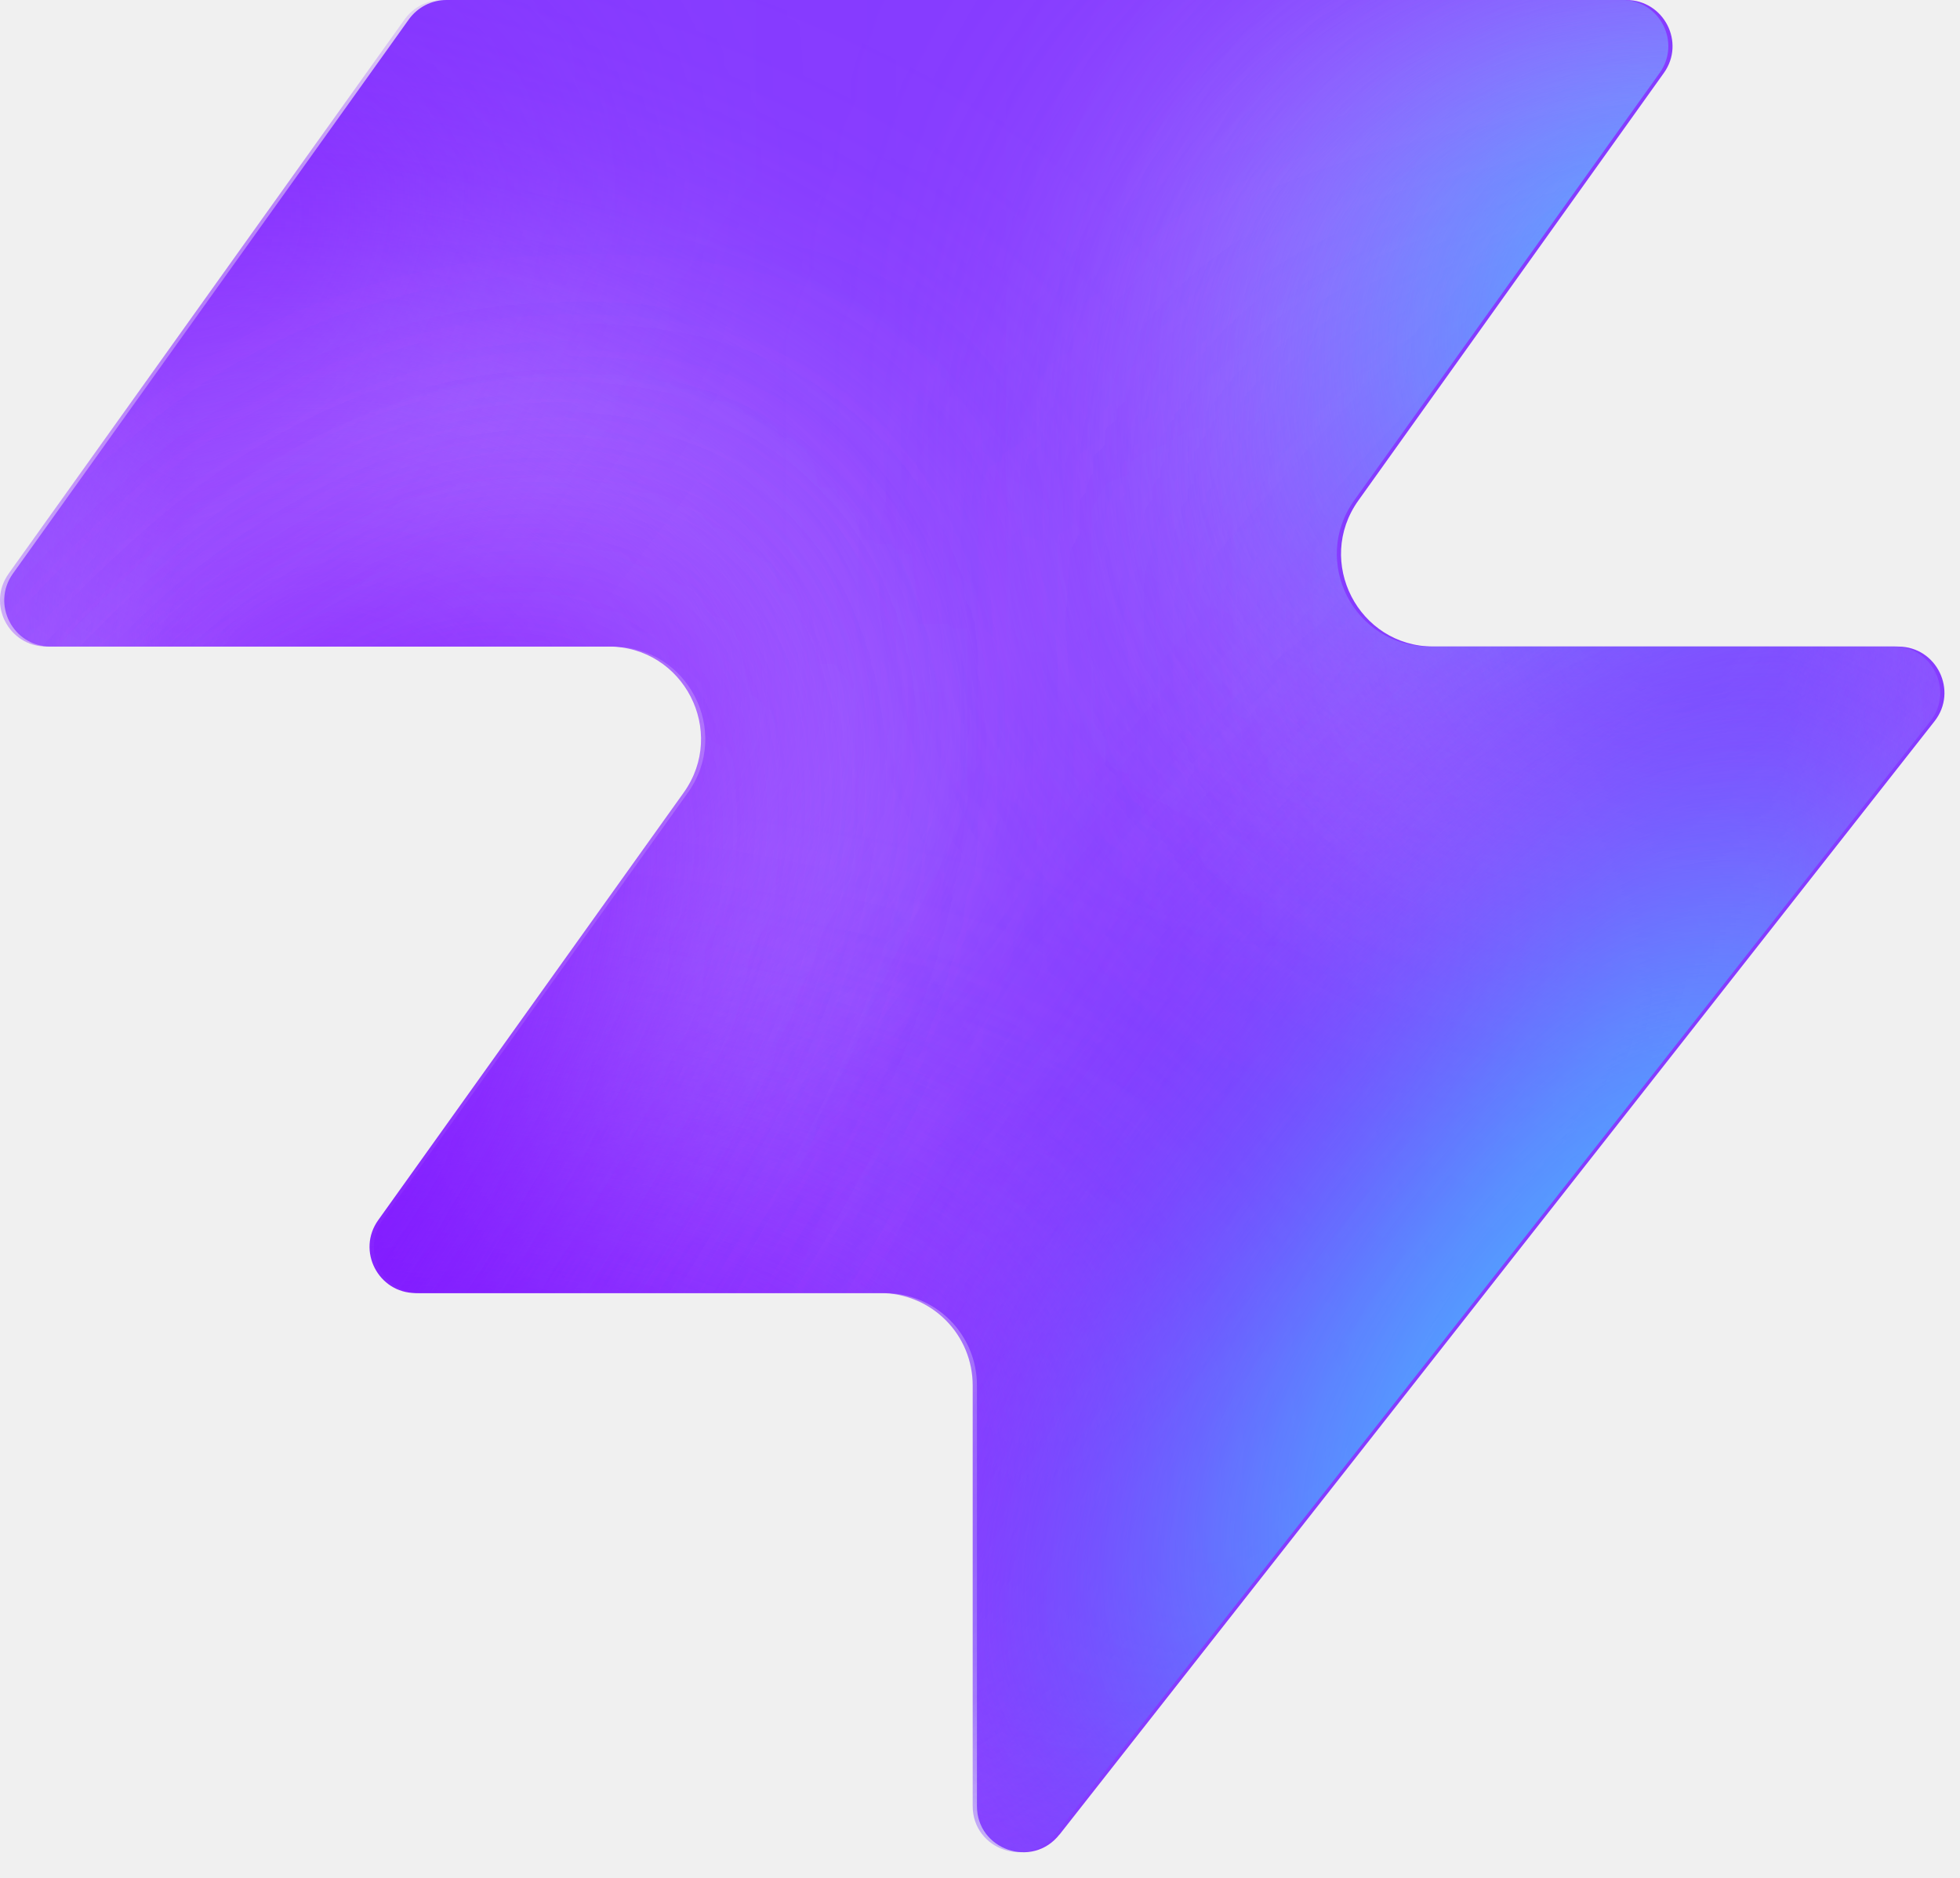
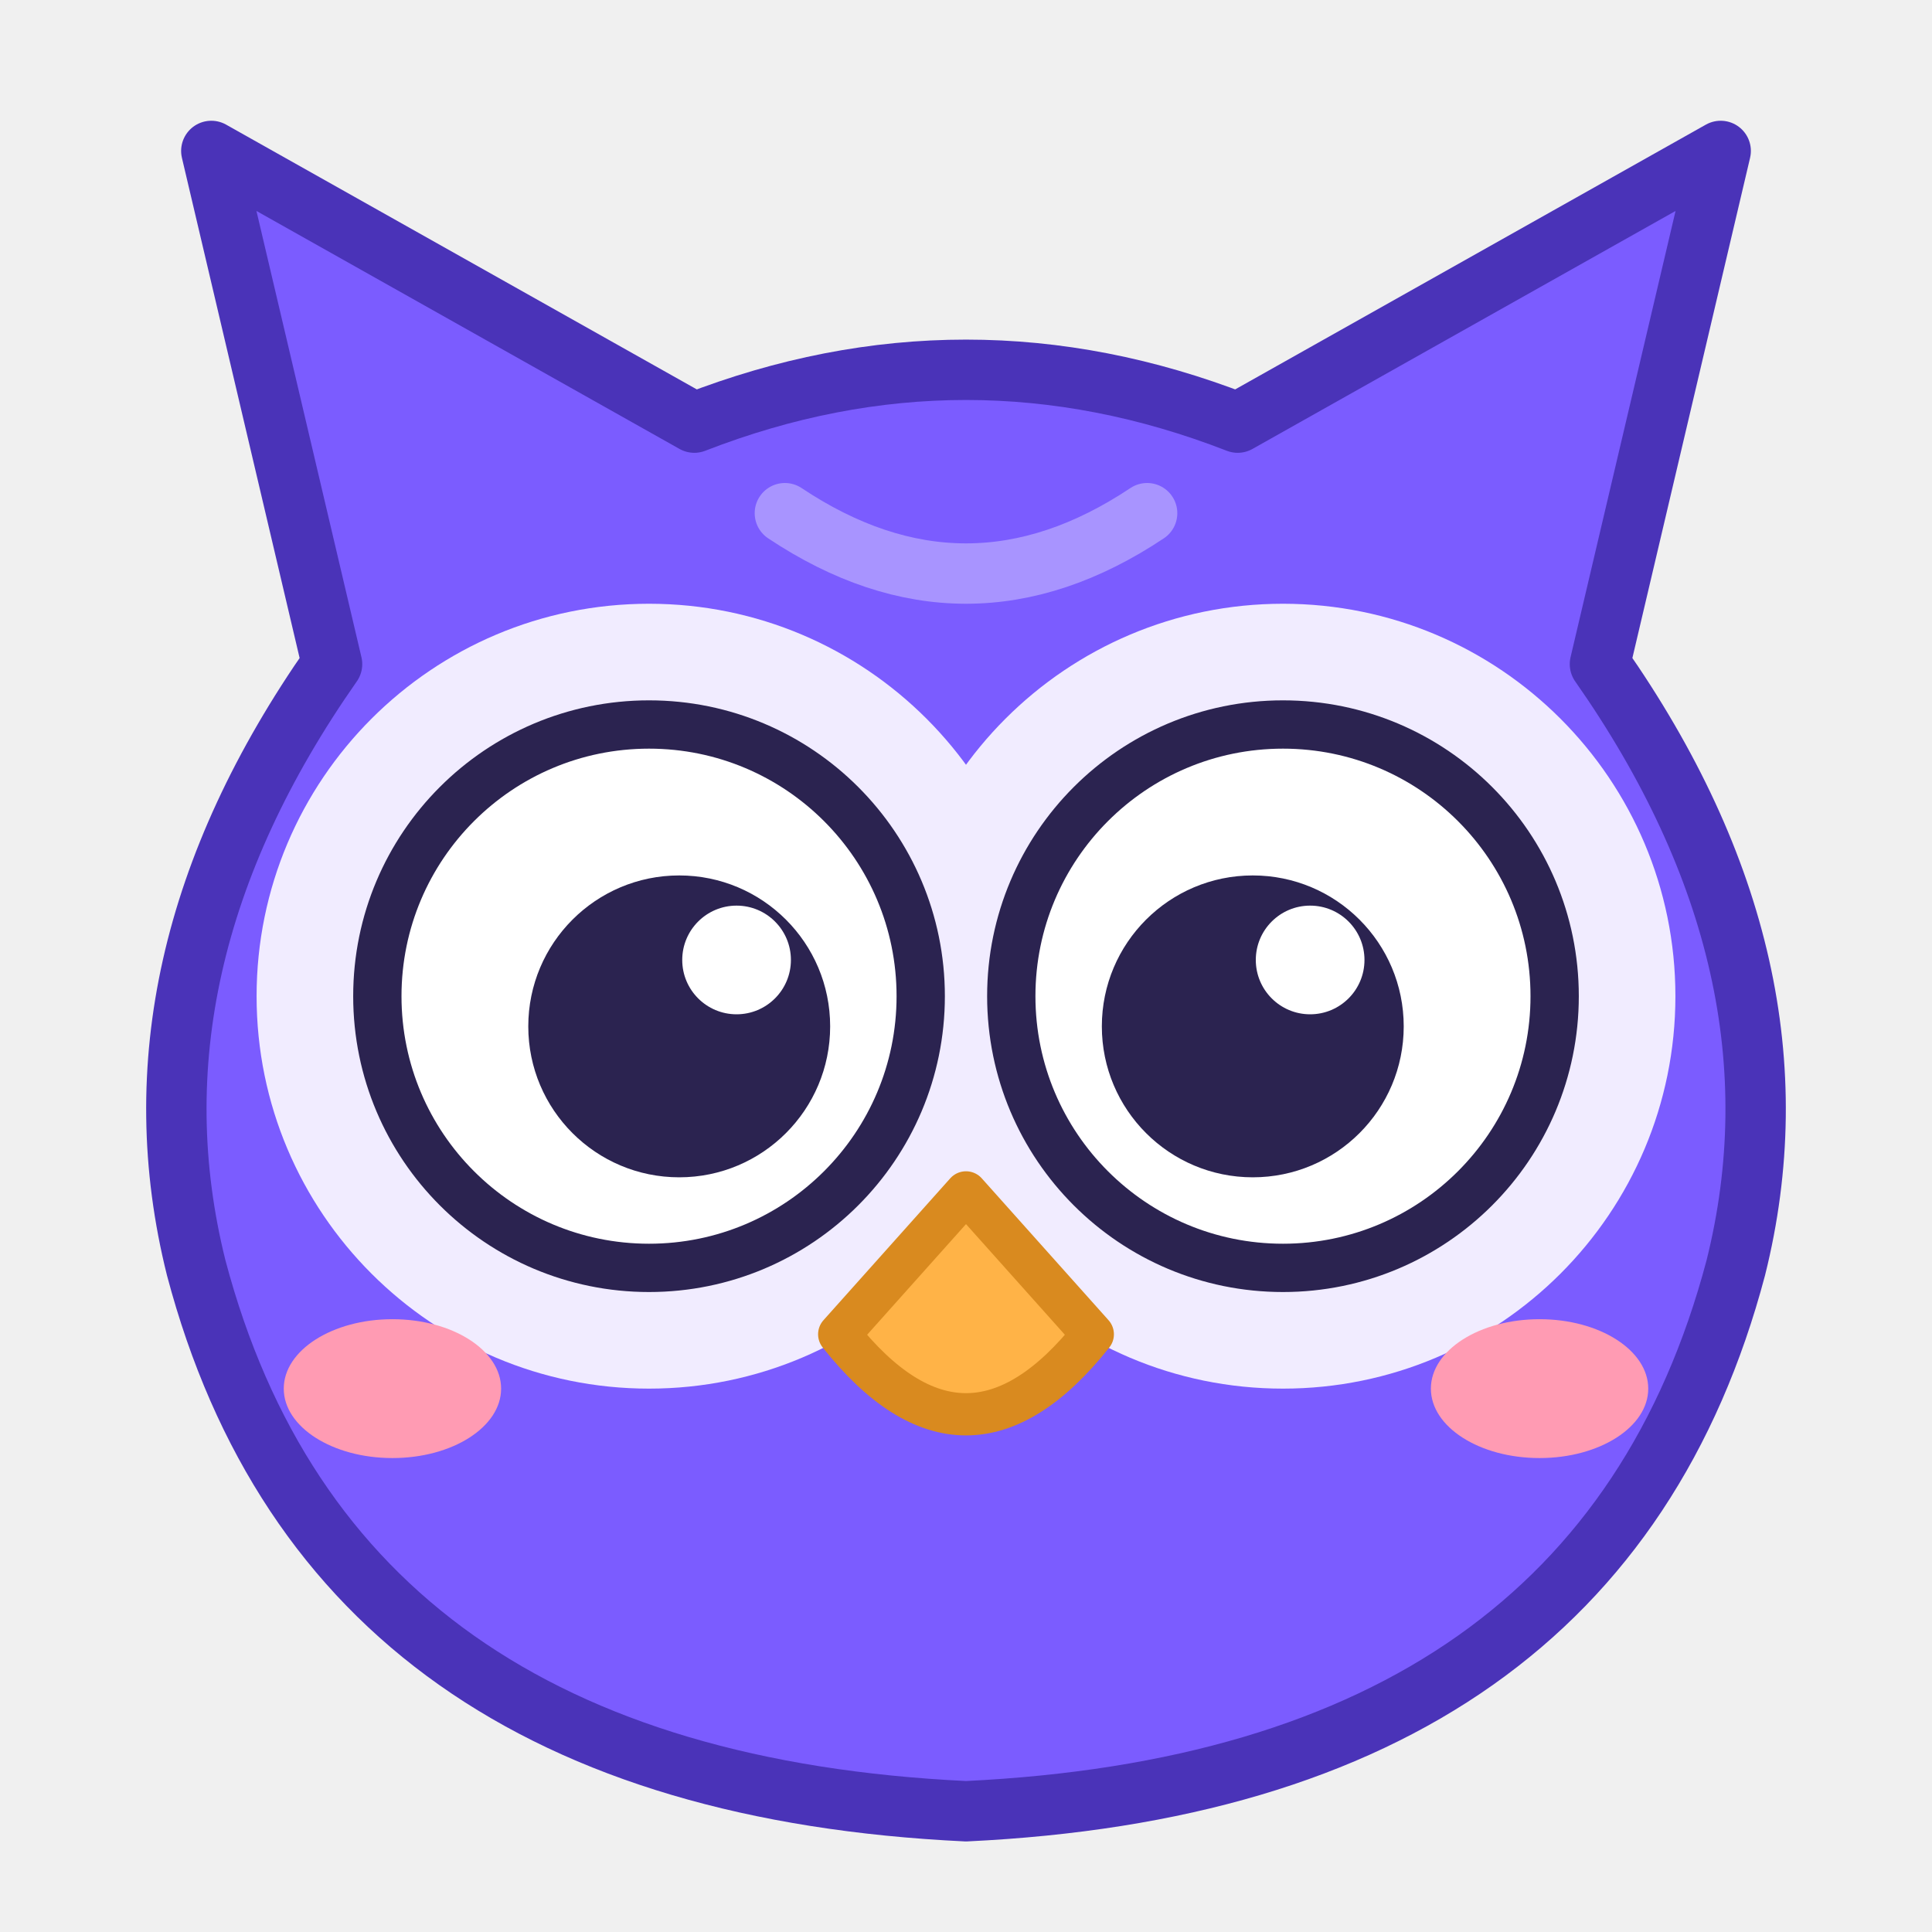
- <svg xmlns="http://www.w3.org/2000/svg" width="48" height="46" fill="none" viewBox="0 0 48 46">
-   <path fill="#863bff" d="M25.946 44.938c-.664.845-2.021.375-2.021-.698V33.937a2.26 2.26 0 0 0-2.262-2.262H10.287c-.92 0-1.456-1.04-.92-1.788l7.48-10.471c1.07-1.497 0-3.578-1.842-3.578H1.237c-.92 0-1.456-1.04-.92-1.788L10.013.474c.214-.297.556-.474.92-.474h28.894c.92 0 1.456 1.04.92 1.788l-7.48 10.471c-1.07 1.498 0 3.579 1.842 3.579h11.377c.943 0 1.473 1.088.89 1.83L25.947 44.94z" style="fill:#863bff;fill:color(display-p3 .525 .23 1);fill-opacity:1" />
-   <mask id="a" width="48" height="46" x="0" y="0" maskUnits="userSpaceOnUse" style="mask-type:alpha">
-     <path fill="#000" d="M25.842 44.938c-.664.844-2.021.375-2.021-.698V33.937a2.26 2.26 0 0 0-2.262-2.262H10.183c-.92 0-1.456-1.04-.92-1.788l7.48-10.471c1.07-1.498 0-3.579-1.842-3.579H1.133c-.92 0-1.456-1.04-.92-1.787L9.91.473c.214-.297.556-.474.92-.474h28.894c.92 0 1.456 1.04.92 1.788l-7.48 10.471c-1.07 1.498 0 3.578 1.842 3.578h11.377c.943 0 1.473 1.088.89 1.832L25.843 44.94z" style="fill:#000;fill-opacity:1" />
-   </mask>
-   <g mask="url(#a)">
-     <g filter="url(#b)">
-       <ellipse cx="5.508" cy="14.704" fill="#ede6ff" rx="5.508" ry="14.704" style="fill:#ede6ff;fill:color(display-p3 .927 .903 1);fill-opacity:1" transform="matrix(.00324 1 1 -.00324 -4.47 31.516)" />
-     </g>
-     <g filter="url(#c)">
-       <ellipse cx="10.399" cy="29.851" fill="#ede6ff" rx="10.399" ry="29.851" style="fill:#ede6ff;fill:color(display-p3 .927 .903 1);fill-opacity:1" transform="matrix(.00324 1 1 -.00324 -39.328 7.883)" />
-     </g>
-     <g filter="url(#d)">
-       <ellipse cx="5.508" cy="30.487" fill="#7e14ff" rx="5.508" ry="30.487" style="fill:#7e14ff;fill:color(display-p3 .492 .077 1);fill-opacity:1" transform="rotate(89.814 -25.913 -14.639)scale(1 -1)" />
-     </g>
-     <g filter="url(#e)">
-       <ellipse cx="5.508" cy="30.599" fill="#7e14ff" rx="5.508" ry="30.599" style="fill:#7e14ff;fill:color(display-p3 .492 .077 1);fill-opacity:1" transform="rotate(89.814 -32.644 -3.334)scale(1 -1)" />
-     </g>
-     <g filter="url(#f)">
-       <ellipse cx="5.508" cy="30.599" fill="#7e14ff" rx="5.508" ry="30.599" style="fill:#7e14ff;fill:color(display-p3 .492 .077 1);fill-opacity:1" transform="matrix(.00324 1 1 -.00324 -34.34 30.47)" />
-     </g>
-     <g filter="url(#g)">
-       <ellipse cx="14.072" cy="22.078" fill="#ede6ff" rx="14.072" ry="22.078" style="fill:#ede6ff;fill:color(display-p3 .927 .903 1);fill-opacity:1" transform="rotate(93.35 24.506 48.493)scale(-1 1)" />
-     </g>
-     <g filter="url(#h)">
-       <ellipse cx="3.47" cy="21.501" fill="#7e14ff" rx="3.47" ry="21.501" style="fill:#7e14ff;fill:color(display-p3 .492 .077 1);fill-opacity:1" transform="rotate(89.009 28.708 47.59)scale(-1 1)" />
-     </g>
-     <g filter="url(#i)">
-       <ellipse cx="3.47" cy="21.501" fill="#7e14ff" rx="3.47" ry="21.501" style="fill:#7e14ff;fill:color(display-p3 .492 .077 1);fill-opacity:1" transform="rotate(89.009 28.708 47.59)scale(-1 1)" />
-     </g>
-     <g filter="url(#j)">
-       <ellipse cx=".387" cy="8.972" fill="#7e14ff" rx="4.407" ry="29.108" style="fill:#7e14ff;fill:color(display-p3 .492 .077 1);fill-opacity:1" transform="rotate(39.51 .387 8.972)" />
-     </g>
-     <g filter="url(#k)">
-       <ellipse cx="47.523" cy="-6.092" fill="#7e14ff" rx="4.407" ry="29.108" style="fill:#7e14ff;fill:color(display-p3 .492 .077 1);fill-opacity:1" transform="rotate(37.892 47.523 -6.092)" />
-     </g>
-     <g filter="url(#l)">
-       <ellipse cx="41.412" cy="6.333" fill="#47bfff" rx="5.971" ry="9.665" style="fill:#47bfff;fill:color(display-p3 .28 .748 1);fill-opacity:1" transform="rotate(37.892 41.412 6.333)" />
-     </g>
-     <g filter="url(#m)">
-       <ellipse cx="-1.879" cy="38.332" fill="#7e14ff" rx="4.407" ry="29.108" style="fill:#7e14ff;fill:color(display-p3 .492 .077 1);fill-opacity:1" transform="rotate(37.892 -1.88 38.332)" />
-     </g>
-     <g filter="url(#n)">
-       <ellipse cx="-1.879" cy="38.332" fill="#7e14ff" rx="4.407" ry="29.108" style="fill:#7e14ff;fill:color(display-p3 .492 .077 1);fill-opacity:1" transform="rotate(37.892 -1.88 38.332)" />
-     </g>
-     <g filter="url(#o)">
-       <ellipse cx="35.651" cy="29.907" fill="#7e14ff" rx="4.407" ry="29.108" style="fill:#7e14ff;fill:color(display-p3 .492 .077 1);fill-opacity:1" transform="rotate(37.892 35.651 29.907)" />
-     </g>
-     <g filter="url(#p)">
-       <ellipse cx="38.418" cy="32.4" fill="#47bfff" rx="5.971" ry="15.297" style="fill:#47bfff;fill:color(display-p3 .28 .748 1);fill-opacity:1" transform="rotate(37.892 38.418 32.4)" />
-     </g>
-   </g>
-   <defs>
-     <filter id="b" width="60.045" height="41.654" x="-19.77" y="16.149" color-interpolation-filters="sRGB" filterUnits="userSpaceOnUse">
-       <feFlood flood-opacity="0" result="BackgroundImageFix" />
-       <feBlend in="SourceGraphic" in2="BackgroundImageFix" result="shape" />
-       <feGaussianBlur result="effect1_foregroundBlur_2002_17158" stdDeviation="7.659" />
-     </filter>
-     <filter id="c" width="90.34" height="51.437" x="-54.613" y="-7.533" color-interpolation-filters="sRGB" filterUnits="userSpaceOnUse">
-       <feFlood flood-opacity="0" result="BackgroundImageFix" />
-       <feBlend in="SourceGraphic" in2="BackgroundImageFix" result="shape" />
-       <feGaussianBlur result="effect1_foregroundBlur_2002_17158" stdDeviation="7.659" />
-     </filter>
-     <filter id="d" width="79.355" height="29.4" x="-49.64" y="2.03" color-interpolation-filters="sRGB" filterUnits="userSpaceOnUse">
-       <feFlood flood-opacity="0" result="BackgroundImageFix" />
-       <feBlend in="SourceGraphic" in2="BackgroundImageFix" result="shape" />
-       <feGaussianBlur result="effect1_foregroundBlur_2002_17158" stdDeviation="4.596" />
-     </filter>
-     <filter id="e" width="79.579" height="29.4" x="-45.045" y="20.029" color-interpolation-filters="sRGB" filterUnits="userSpaceOnUse">
-       <feFlood flood-opacity="0" result="BackgroundImageFix" />
-       <feBlend in="SourceGraphic" in2="BackgroundImageFix" result="shape" />
-       <feGaussianBlur result="effect1_foregroundBlur_2002_17158" stdDeviation="4.596" />
-     </filter>
-     <filter id="f" width="79.579" height="29.4" x="-43.513" y="21.178" color-interpolation-filters="sRGB" filterUnits="userSpaceOnUse">
-       <feFlood flood-opacity="0" result="BackgroundImageFix" />
-       <feBlend in="SourceGraphic" in2="BackgroundImageFix" result="shape" />
-       <feGaussianBlur result="effect1_foregroundBlur_2002_17158" stdDeviation="4.596" />
-     </filter>
-     <filter id="g" width="74.749" height="58.852" x="15.756" y="-17.901" color-interpolation-filters="sRGB" filterUnits="userSpaceOnUse">
-       <feFlood flood-opacity="0" result="BackgroundImageFix" />
-       <feBlend in="SourceGraphic" in2="BackgroundImageFix" result="shape" />
-       <feGaussianBlur result="effect1_foregroundBlur_2002_17158" stdDeviation="7.659" />
-     </filter>
-     <filter id="h" width="61.377" height="25.362" x="23.548" y="2.284" color-interpolation-filters="sRGB" filterUnits="userSpaceOnUse">
-       <feFlood flood-opacity="0" result="BackgroundImageFix" />
-       <feBlend in="SourceGraphic" in2="BackgroundImageFix" result="shape" />
-       <feGaussianBlur result="effect1_foregroundBlur_2002_17158" stdDeviation="4.596" />
-     </filter>
-     <filter id="i" width="61.377" height="25.362" x="23.548" y="2.284" color-interpolation-filters="sRGB" filterUnits="userSpaceOnUse">
-       <feFlood flood-opacity="0" result="BackgroundImageFix" />
-       <feBlend in="SourceGraphic" in2="BackgroundImageFix" result="shape" />
-       <feGaussianBlur result="effect1_foregroundBlur_2002_17158" stdDeviation="4.596" />
-     </filter>
-     <filter id="j" width="56.045" height="63.649" x="-27.636" y="-22.853" color-interpolation-filters="sRGB" filterUnits="userSpaceOnUse">
-       <feFlood flood-opacity="0" result="BackgroundImageFix" />
-       <feBlend in="SourceGraphic" in2="BackgroundImageFix" result="shape" />
-       <feGaussianBlur result="effect1_foregroundBlur_2002_17158" stdDeviation="4.596" />
-     </filter>
-     <filter id="k" width="54.814" height="64.646" x="20.116" y="-38.415" color-interpolation-filters="sRGB" filterUnits="userSpaceOnUse">
-       <feFlood flood-opacity="0" result="BackgroundImageFix" />
-       <feBlend in="SourceGraphic" in2="BackgroundImageFix" result="shape" />
-       <feGaussianBlur result="effect1_foregroundBlur_2002_17158" stdDeviation="4.596" />
-     </filter>
-     <filter id="l" width="33.541" height="35.313" x="24.641" y="-11.323" color-interpolation-filters="sRGB" filterUnits="userSpaceOnUse">
-       <feFlood flood-opacity="0" result="BackgroundImageFix" />
-       <feBlend in="SourceGraphic" in2="BackgroundImageFix" result="shape" />
-       <feGaussianBlur result="effect1_foregroundBlur_2002_17158" stdDeviation="4.596" />
-     </filter>
-     <filter id="m" width="54.814" height="64.646" x="-29.286" y="6.009" color-interpolation-filters="sRGB" filterUnits="userSpaceOnUse">
-       <feFlood flood-opacity="0" result="BackgroundImageFix" />
-       <feBlend in="SourceGraphic" in2="BackgroundImageFix" result="shape" />
-       <feGaussianBlur result="effect1_foregroundBlur_2002_17158" stdDeviation="4.596" />
-     </filter>
-     <filter id="n" width="54.814" height="64.646" x="-29.286" y="6.009" color-interpolation-filters="sRGB" filterUnits="userSpaceOnUse">
-       <feFlood flood-opacity="0" result="BackgroundImageFix" />
-       <feBlend in="SourceGraphic" in2="BackgroundImageFix" result="shape" />
-       <feGaussianBlur result="effect1_foregroundBlur_2002_17158" stdDeviation="4.596" />
-     </filter>
-     <filter id="o" width="54.814" height="64.646" x="8.244" y="-2.416" color-interpolation-filters="sRGB" filterUnits="userSpaceOnUse">
-       <feFlood flood-opacity="0" result="BackgroundImageFix" />
-       <feBlend in="SourceGraphic" in2="BackgroundImageFix" result="shape" />
-       <feGaussianBlur result="effect1_foregroundBlur_2002_17158" stdDeviation="4.596" />
-     </filter>
-     <filter id="p" width="39.409" height="43.623" x="18.713" y="10.588" color-interpolation-filters="sRGB" filterUnits="userSpaceOnUse">
-       <feFlood flood-opacity="0" result="BackgroundImageFix" />
-       <feBlend in="SourceGraphic" in2="BackgroundImageFix" result="shape" />
-       <feGaussianBlur result="effect1_foregroundBlur_2002_17158" stdDeviation="4.596" />
-     </filter>
-   </defs>
+ <svg xmlns="http://www.w3.org/2000/svg" viewBox="0 0 64 64">
+   <path d="M11 22 L7 5 L23 14 Q32 10.5 41 14 L57 5 L53 22 Q60 32 57.5 42 Q53 59 32 60 Q11 59 6.5 42 Q4 32 11 22 Z" fill="#7b5cff" stroke="#4a33b8" stroke-width="2" stroke-linejoin="round" />
+   <path d="M26 17 Q32 21 38 17" fill="none" stroke="#a894ff" stroke-width="2" stroke-linecap="round" />
+   <circle cx="21.5" cy="33" r="13" fill="#f1ecff" />
+   <circle cx="42.5" cy="33" r="13" fill="#f1ecff" />
+   <ellipse cx="13" cy="46" rx="3.6" ry="2.3" fill="#ff9bb3" />
+   <ellipse cx="51" cy="46" rx="3.6" ry="2.3" fill="#ff9bb3" />
+   <circle cx="21.5" cy="33" r="9" fill="#fff" stroke="#2b2350" stroke-width="1.6" />
+   <circle cx="42.5" cy="33" r="9" fill="#fff" stroke="#2b2350" stroke-width="1.6" />
+   <circle cx="22.5" cy="34" r="5" fill="#2b2350" />
+   <circle cx="41.5" cy="34" r="5" fill="#2b2350" />
+   <circle cx="24.4" cy="31.8" r="1.8" fill="#fff" />
+   <circle cx="43.4" cy="31.8" r="1.8" fill="#fff" />
+   <path d="M32 39.5 L27.8 44.2 Q32 49.5 36.2 44.2 Z" fill="#ffb347" stroke="#d98a1f" stroke-width="1.4" stroke-linejoin="round" />
</svg>
